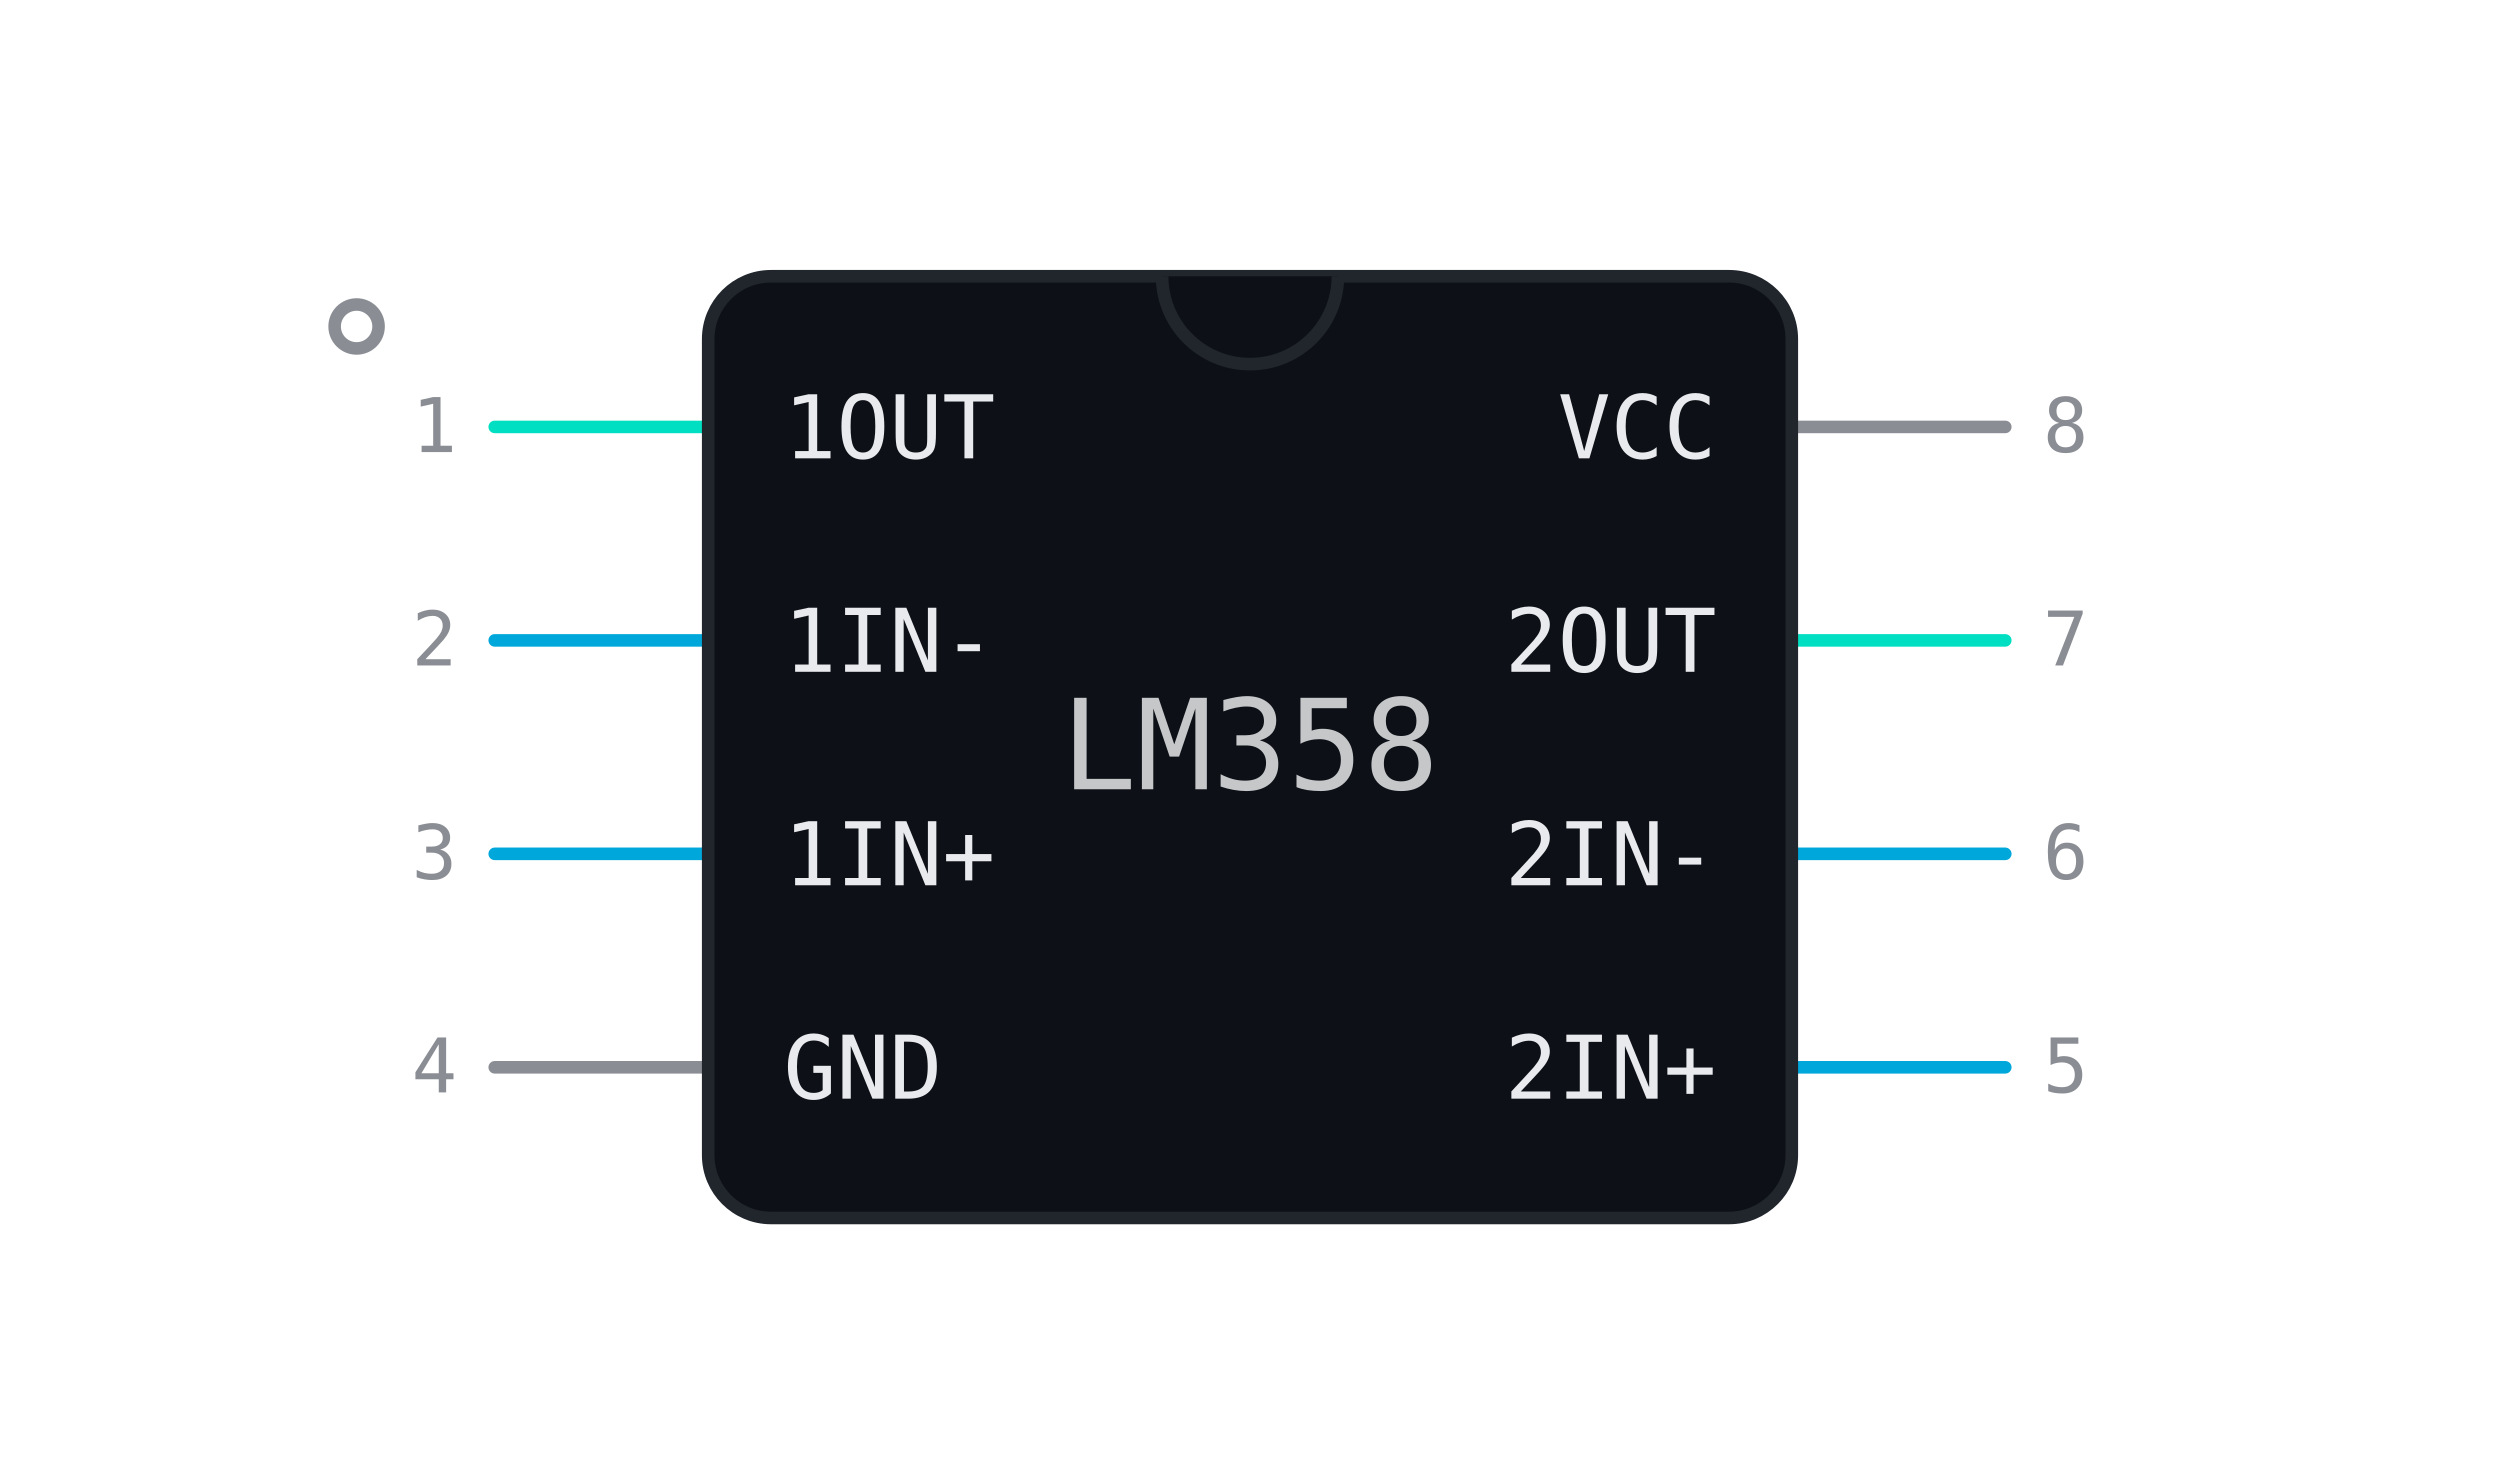
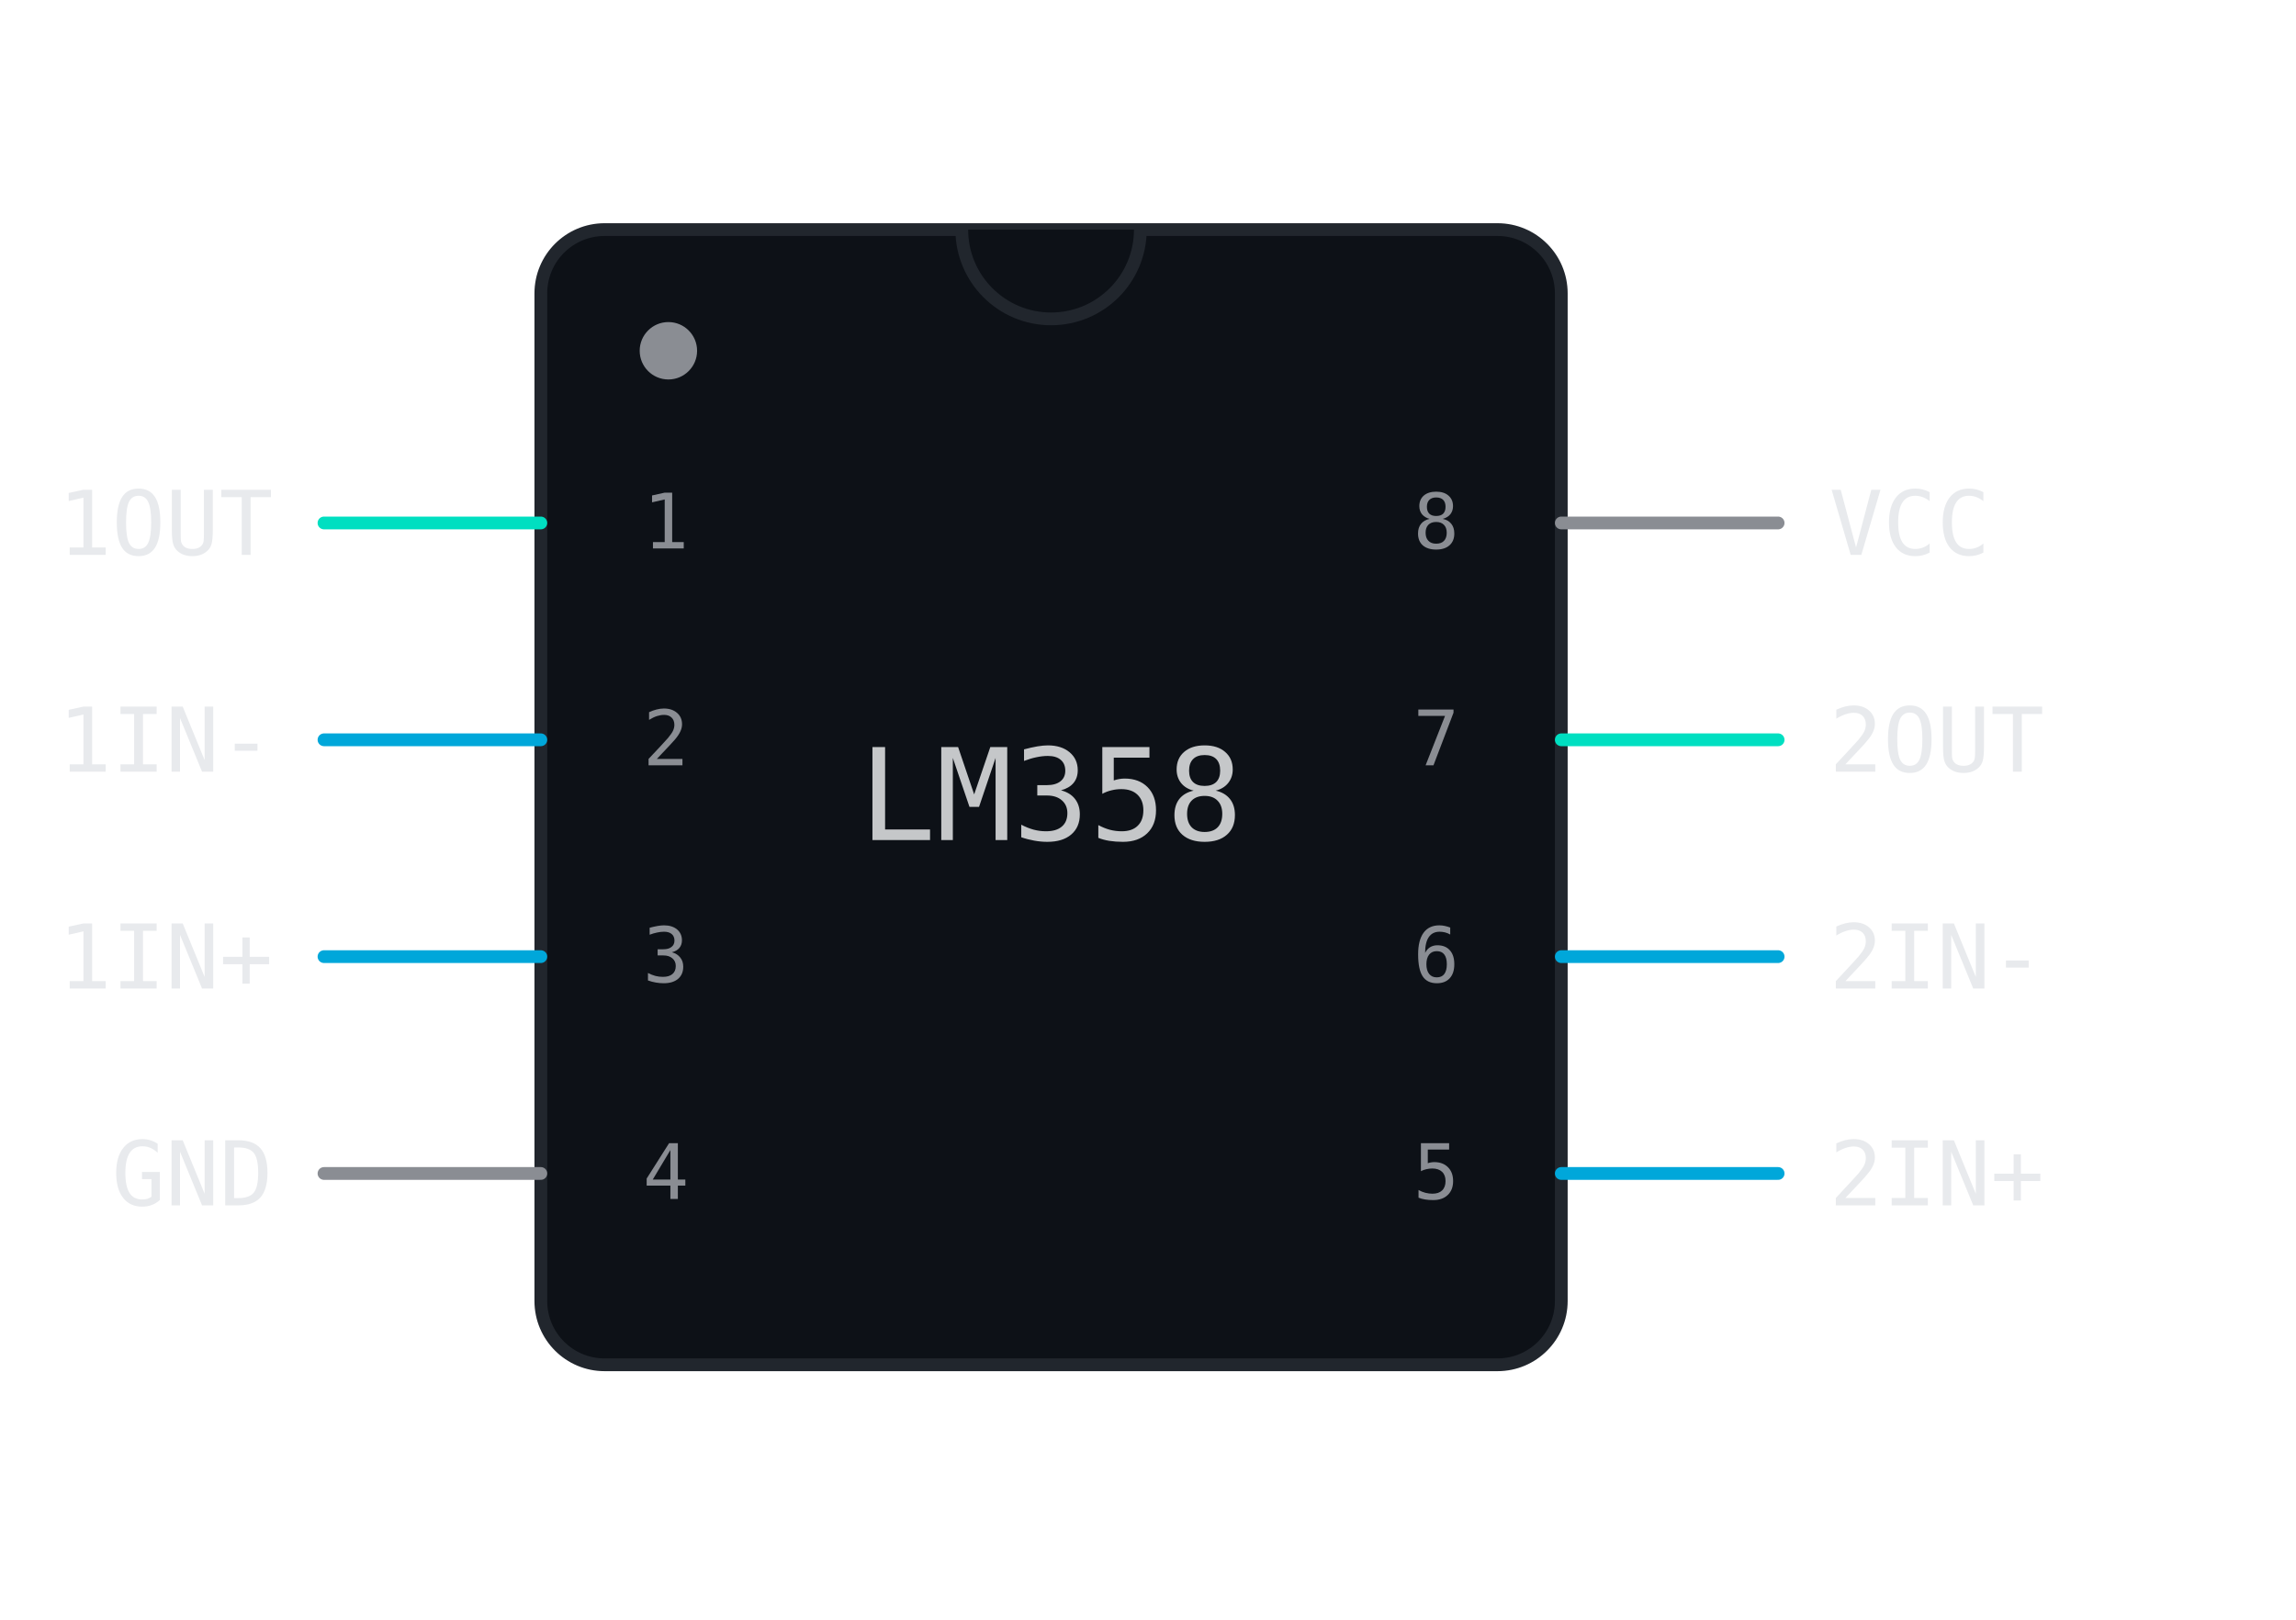
- <svg xmlns="http://www.w3.org/2000/svg" viewBox="0 0 398.2 234" role="img" aria-label="LM358 pinout">
-   <line x1="78.8" y1="68" x2="112.8" y2="68" stroke="#00dfc1" stroke-width="2" stroke-linecap="round" />
-   <text x="72.8" y="72" fill="#8a8d93" font-family="Consolas" font-size="12" font-weight="400" text-anchor="end">1</text>
-   <line x1="78.8" y1="102" x2="112.8" y2="102" stroke="#00a7da" stroke-width="2" stroke-linecap="round" />
-   <text x="72.8" y="106" fill="#8a8d93" font-family="Consolas" font-size="12" font-weight="400" text-anchor="end">2</text>
-   <line x1="78.8" y1="136" x2="112.8" y2="136" stroke="#00a7da" stroke-width="2" stroke-linecap="round" />
-   <text x="72.8" y="140" fill="#8a8d93" font-family="Consolas" font-size="12" font-weight="400" text-anchor="end">3</text>
-   <line x1="78.8" y1="170" x2="112.8" y2="170" stroke="#8a8d93" stroke-width="2" stroke-linecap="round" />
-   <text x="72.8" y="174" fill="#8a8d93" font-family="Consolas" font-size="12" font-weight="400" text-anchor="end">4</text>
-   <line x1="285.4" y1="68" x2="319.4" y2="68" stroke="#8a8d93" stroke-width="2" stroke-linecap="round" />
-   <text x="325.4" y="72" fill="#8a8d93" font-family="Consolas" font-size="12" font-weight="400" text-anchor="start">8</text>
-   <line x1="285.4" y1="102" x2="319.4" y2="102" stroke="#00dfc1" stroke-width="2" stroke-linecap="round" />
-   <text x="325.4" y="106" fill="#8a8d93" font-family="Consolas" font-size="12" font-weight="400" text-anchor="start">7</text>
-   <line x1="285.4" y1="136" x2="319.4" y2="136" stroke="#00a7da" stroke-width="2" stroke-linecap="round" />
-   <text x="325.4" y="140" fill="#8a8d93" font-family="Consolas" font-size="12" font-weight="400" text-anchor="start">6</text>
-   <line x1="285.4" y1="170" x2="319.4" y2="170" stroke="#00a7da" stroke-width="2" stroke-linecap="round" />
-   <text x="325.4" y="174" fill="#8a8d93" font-family="Consolas" font-size="12" font-weight="400" text-anchor="start">5</text>
-   <rect x="112.8" y="44" width="172.6" height="150" rx="10" ry="10" fill="#0d1117" stroke="#21262d" stroke-width="2" />
-   <path d="M185.1,44 A14,14 0 0 0 213.1,44" fill="#0d1117" stroke="#21262d" stroke-width="2" />
-   <circle cx="56.8" cy="52" r="3.5" fill="none" stroke="#8a8d93" stroke-width="2" />
-   <text x="124.8" y="73" fill="#e8eaed" font-family="Consolas" font-size="14" font-weight="400" text-anchor="start">1OUT</text>
-   <text x="124.8" y="107" fill="#e8eaed" font-family="Consolas" font-size="14" font-weight="400" text-anchor="start">1IN-</text>
-   <text x="124.8" y="141" fill="#e8eaed" font-family="Consolas" font-size="14" font-weight="400" text-anchor="start">1IN+</text>
-   <text x="124.8" y="175" fill="#e8eaed" font-family="Consolas" font-size="14" font-weight="400" text-anchor="start">GND</text>
-   <text x="273.4" y="73" fill="#e8eaed" font-family="Consolas" font-size="14" font-weight="400" text-anchor="end">VCC</text>
-   <text x="273.4" y="107" fill="#e8eaed" font-family="Consolas" font-size="14" font-weight="400" text-anchor="end">2OUT</text>
-   <text x="273.4" y="141" fill="#e8eaed" font-family="Consolas" font-size="14" font-weight="400" text-anchor="end">2IN-</text>
-   <text x="273.4" y="175" fill="#e8eaed" font-family="Consolas" font-size="14" font-weight="400" text-anchor="end">2IN+</text>
-   <text x="199.1" y="125.72" fill="#c5c7c9" font-family="Consolas" font-size="20" font-weight="400" text-anchor="middle">LM358</text>
+ <svg xmlns="http://www.w3.org/2000/svg" viewBox="0 0 360 254" role="img" aria-label="LM358 pinout">
+   <rect x="84.8" y="36" width="160" height="178" rx="10" ry="10" fill="#0d1117" stroke="#21262d" stroke-width="2" />
+   <path d="M150.8,36 A14,14 0 0 0 178.8,36" fill="#0d1117" stroke="#21262d" stroke-width="2" />
+   <circle cx="104.8" cy="55" r="4.5" fill="#8a8d93" />
+   <line x1="50.8" y1="82" x2="84.8" y2="82" stroke="#00dfc1" stroke-width="2" stroke-linecap="round" />
+   <text x="100.8" y="86" fill="#8a8d93" font-family="Consolas" font-size="12" font-weight="400" text-anchor="start">1</text>
+   <text x="42.8" y="87" fill="#e8eaed" font-family="Consolas" font-size="14" font-weight="400" text-anchor="end">1OUT</text>
+   <line x1="50.8" y1="116" x2="84.8" y2="116" stroke="#00a7da" stroke-width="2" stroke-linecap="round" />
+   <text x="100.8" y="120" fill="#8a8d93" font-family="Consolas" font-size="12" font-weight="400" text-anchor="start">2</text>
+   <text x="42.8" y="121" fill="#e8eaed" font-family="Consolas" font-size="14" font-weight="400" text-anchor="end">1IN-</text>
+   <line x1="50.8" y1="150" x2="84.8" y2="150" stroke="#00a7da" stroke-width="2" stroke-linecap="round" />
+   <text x="100.8" y="154" fill="#8a8d93" font-family="Consolas" font-size="12" font-weight="400" text-anchor="start">3</text>
+   <text x="42.8" y="155" fill="#e8eaed" font-family="Consolas" font-size="14" font-weight="400" text-anchor="end">1IN+</text>
+   <line x1="50.8" y1="184" x2="84.8" y2="184" stroke="#8a8d93" stroke-width="2" stroke-linecap="round" />
+   <text x="100.8" y="188" fill="#8a8d93" font-family="Consolas" font-size="12" font-weight="400" text-anchor="start">4</text>
+   <text x="42.8" y="189" fill="#e8eaed" font-family="Consolas" font-size="14" font-weight="400" text-anchor="end">GND</text>
+   <line x1="278.8" y1="82" x2="244.8" y2="82" stroke="#8a8d93" stroke-width="2" stroke-linecap="round" />
+   <text x="228.8" y="86" fill="#8a8d93" font-family="Consolas" font-size="12" font-weight="400" text-anchor="end">8</text>
+   <text x="286.8" y="87" fill="#e8eaed" font-family="Consolas" font-size="14" font-weight="400" text-anchor="start">VCC</text>
+   <line x1="278.8" y1="116" x2="244.8" y2="116" stroke="#00dfc1" stroke-width="2" stroke-linecap="round" />
+   <text x="228.8" y="120" fill="#8a8d93" font-family="Consolas" font-size="12" font-weight="400" text-anchor="end">7</text>
+   <text x="286.8" y="121" fill="#e8eaed" font-family="Consolas" font-size="14" font-weight="400" text-anchor="start">2OUT</text>
+   <line x1="278.8" y1="150" x2="244.8" y2="150" stroke="#00a7da" stroke-width="2" stroke-linecap="round" />
+   <text x="228.8" y="154" fill="#8a8d93" font-family="Consolas" font-size="12" font-weight="400" text-anchor="end">6</text>
+   <text x="286.8" y="155" fill="#e8eaed" font-family="Consolas" font-size="14" font-weight="400" text-anchor="start">2IN-</text>
+   <line x1="278.8" y1="184" x2="244.8" y2="184" stroke="#00a7da" stroke-width="2" stroke-linecap="round" />
+   <text x="228.8" y="188" fill="#8a8d93" font-family="Consolas" font-size="12" font-weight="400" text-anchor="end">5</text>
+   <text x="286.8" y="189" fill="#e8eaed" font-family="Consolas" font-size="14" font-weight="400" text-anchor="start">2IN+</text>
+   <text x="164.8" y="131.72" fill="#c5c7c9" font-family="Consolas" font-size="20" font-weight="400" text-anchor="middle">LM358</text>
</svg>
